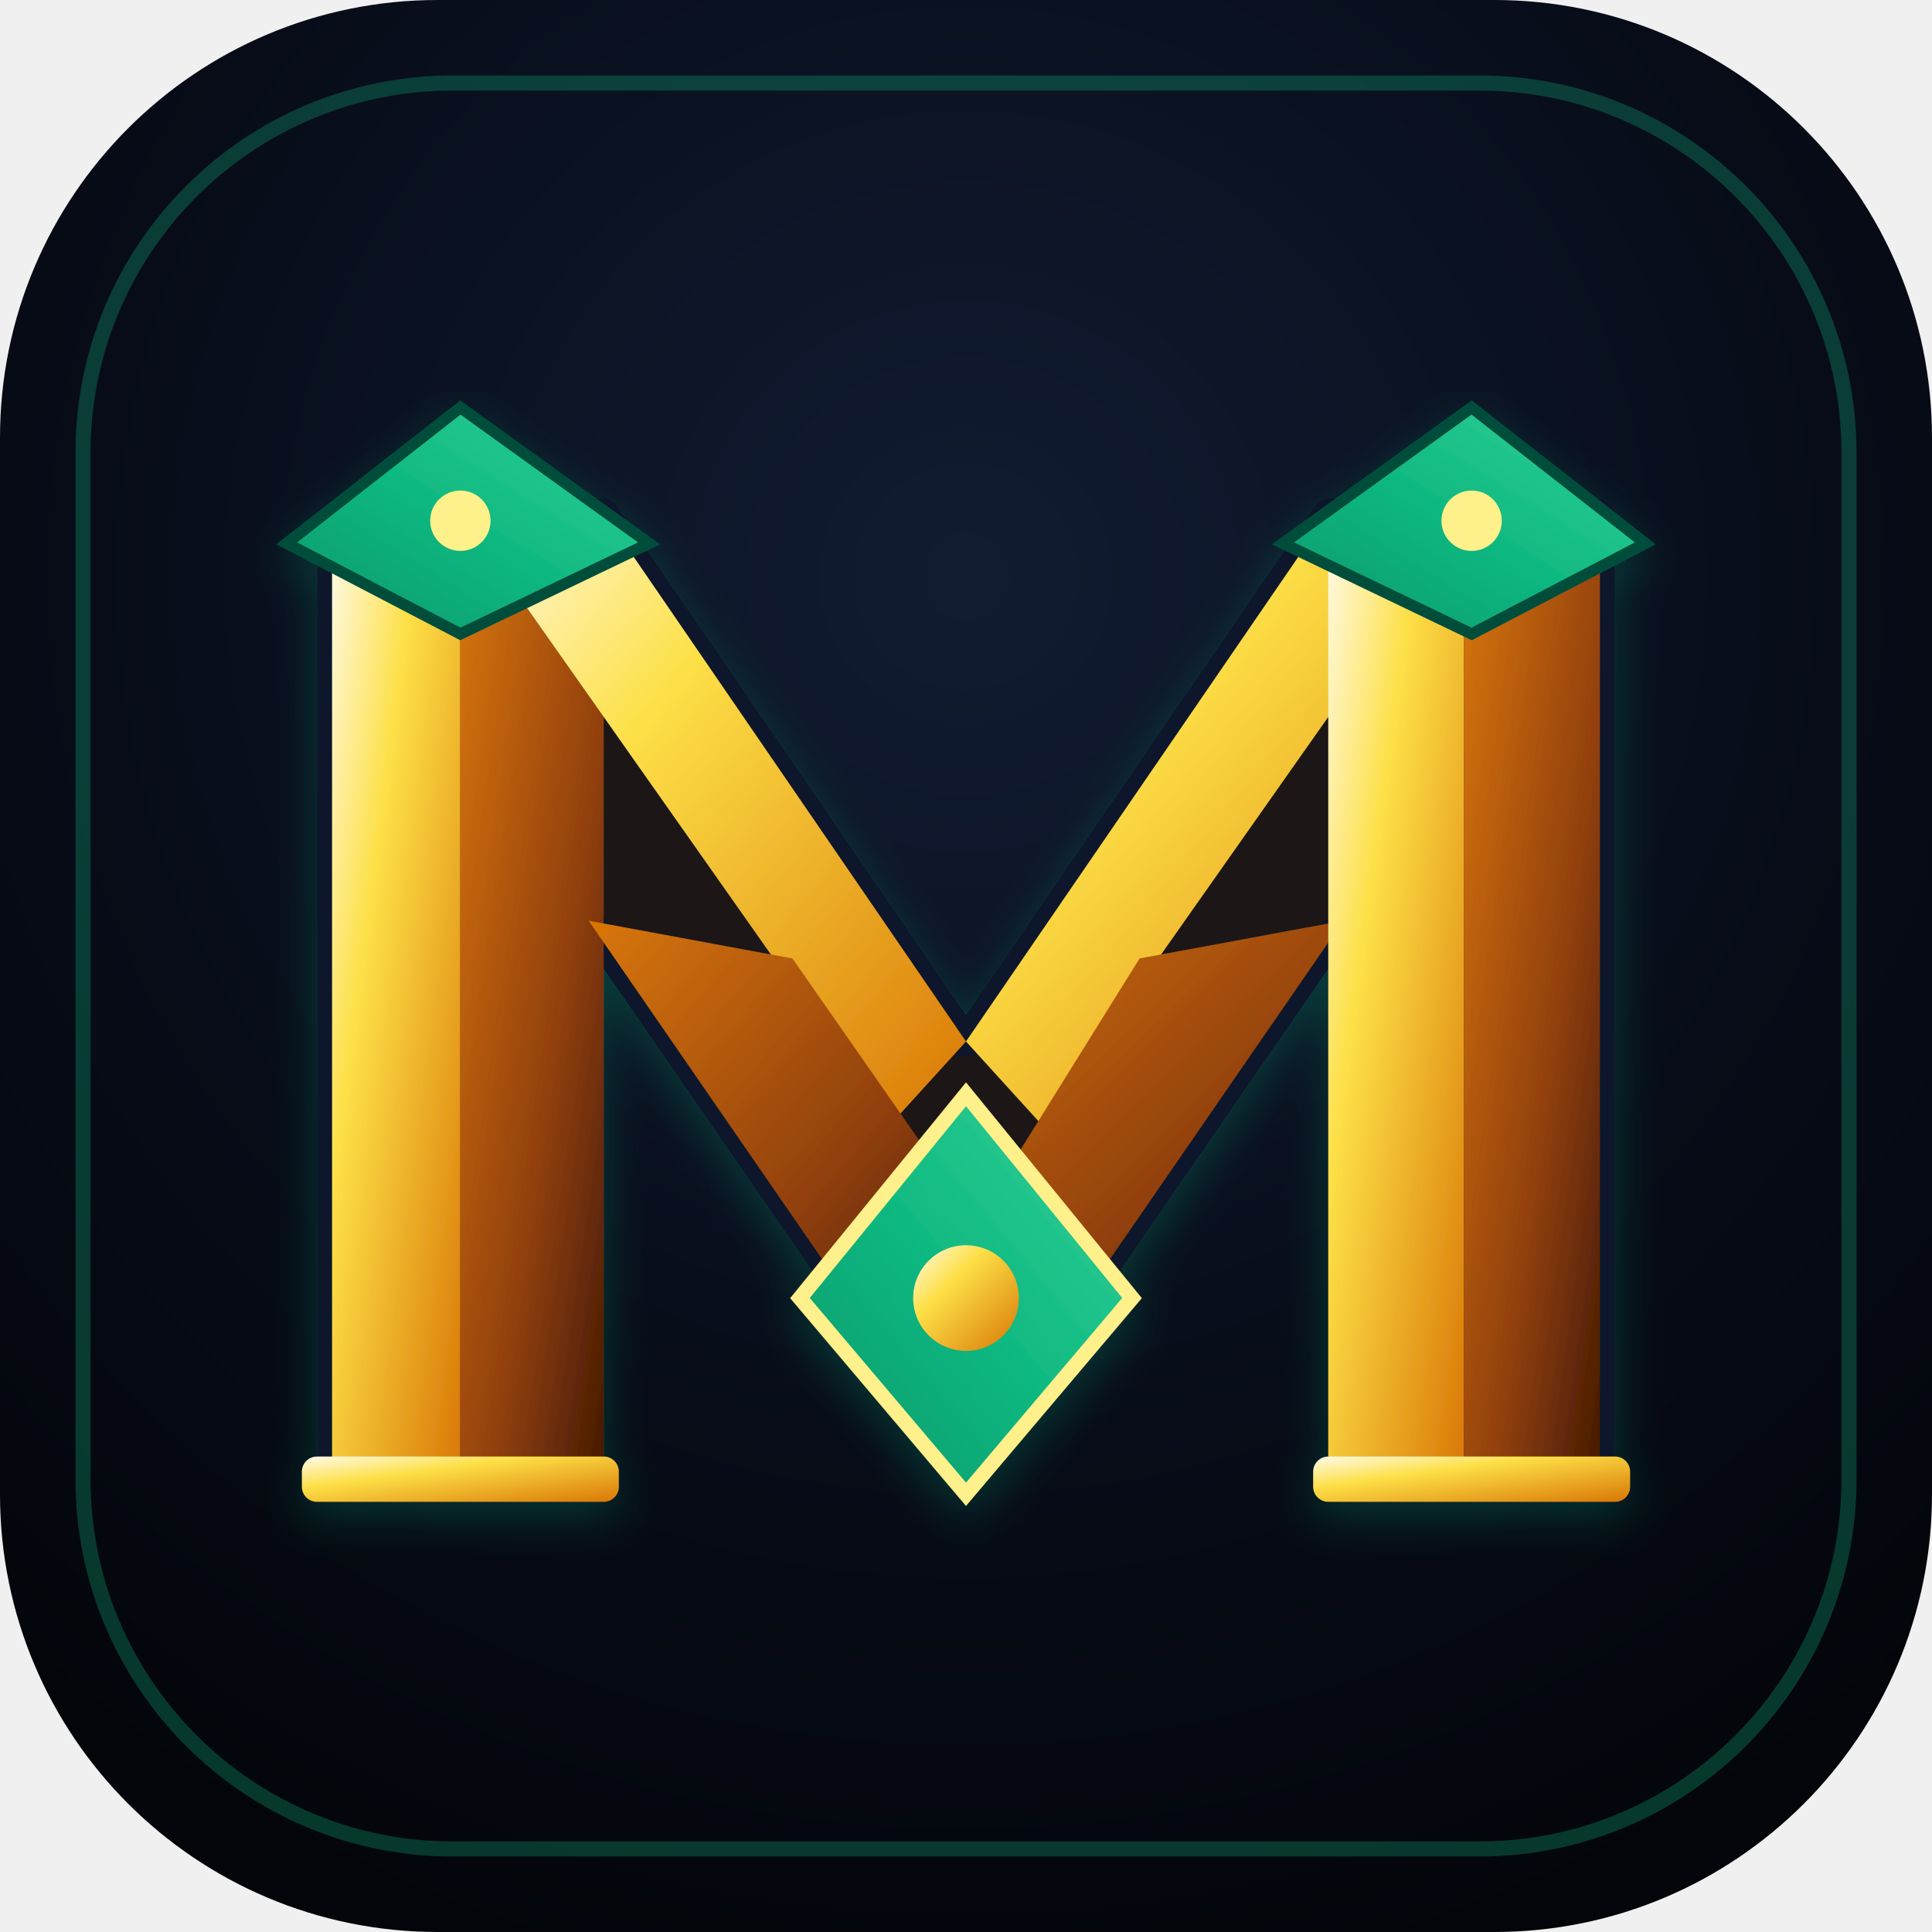
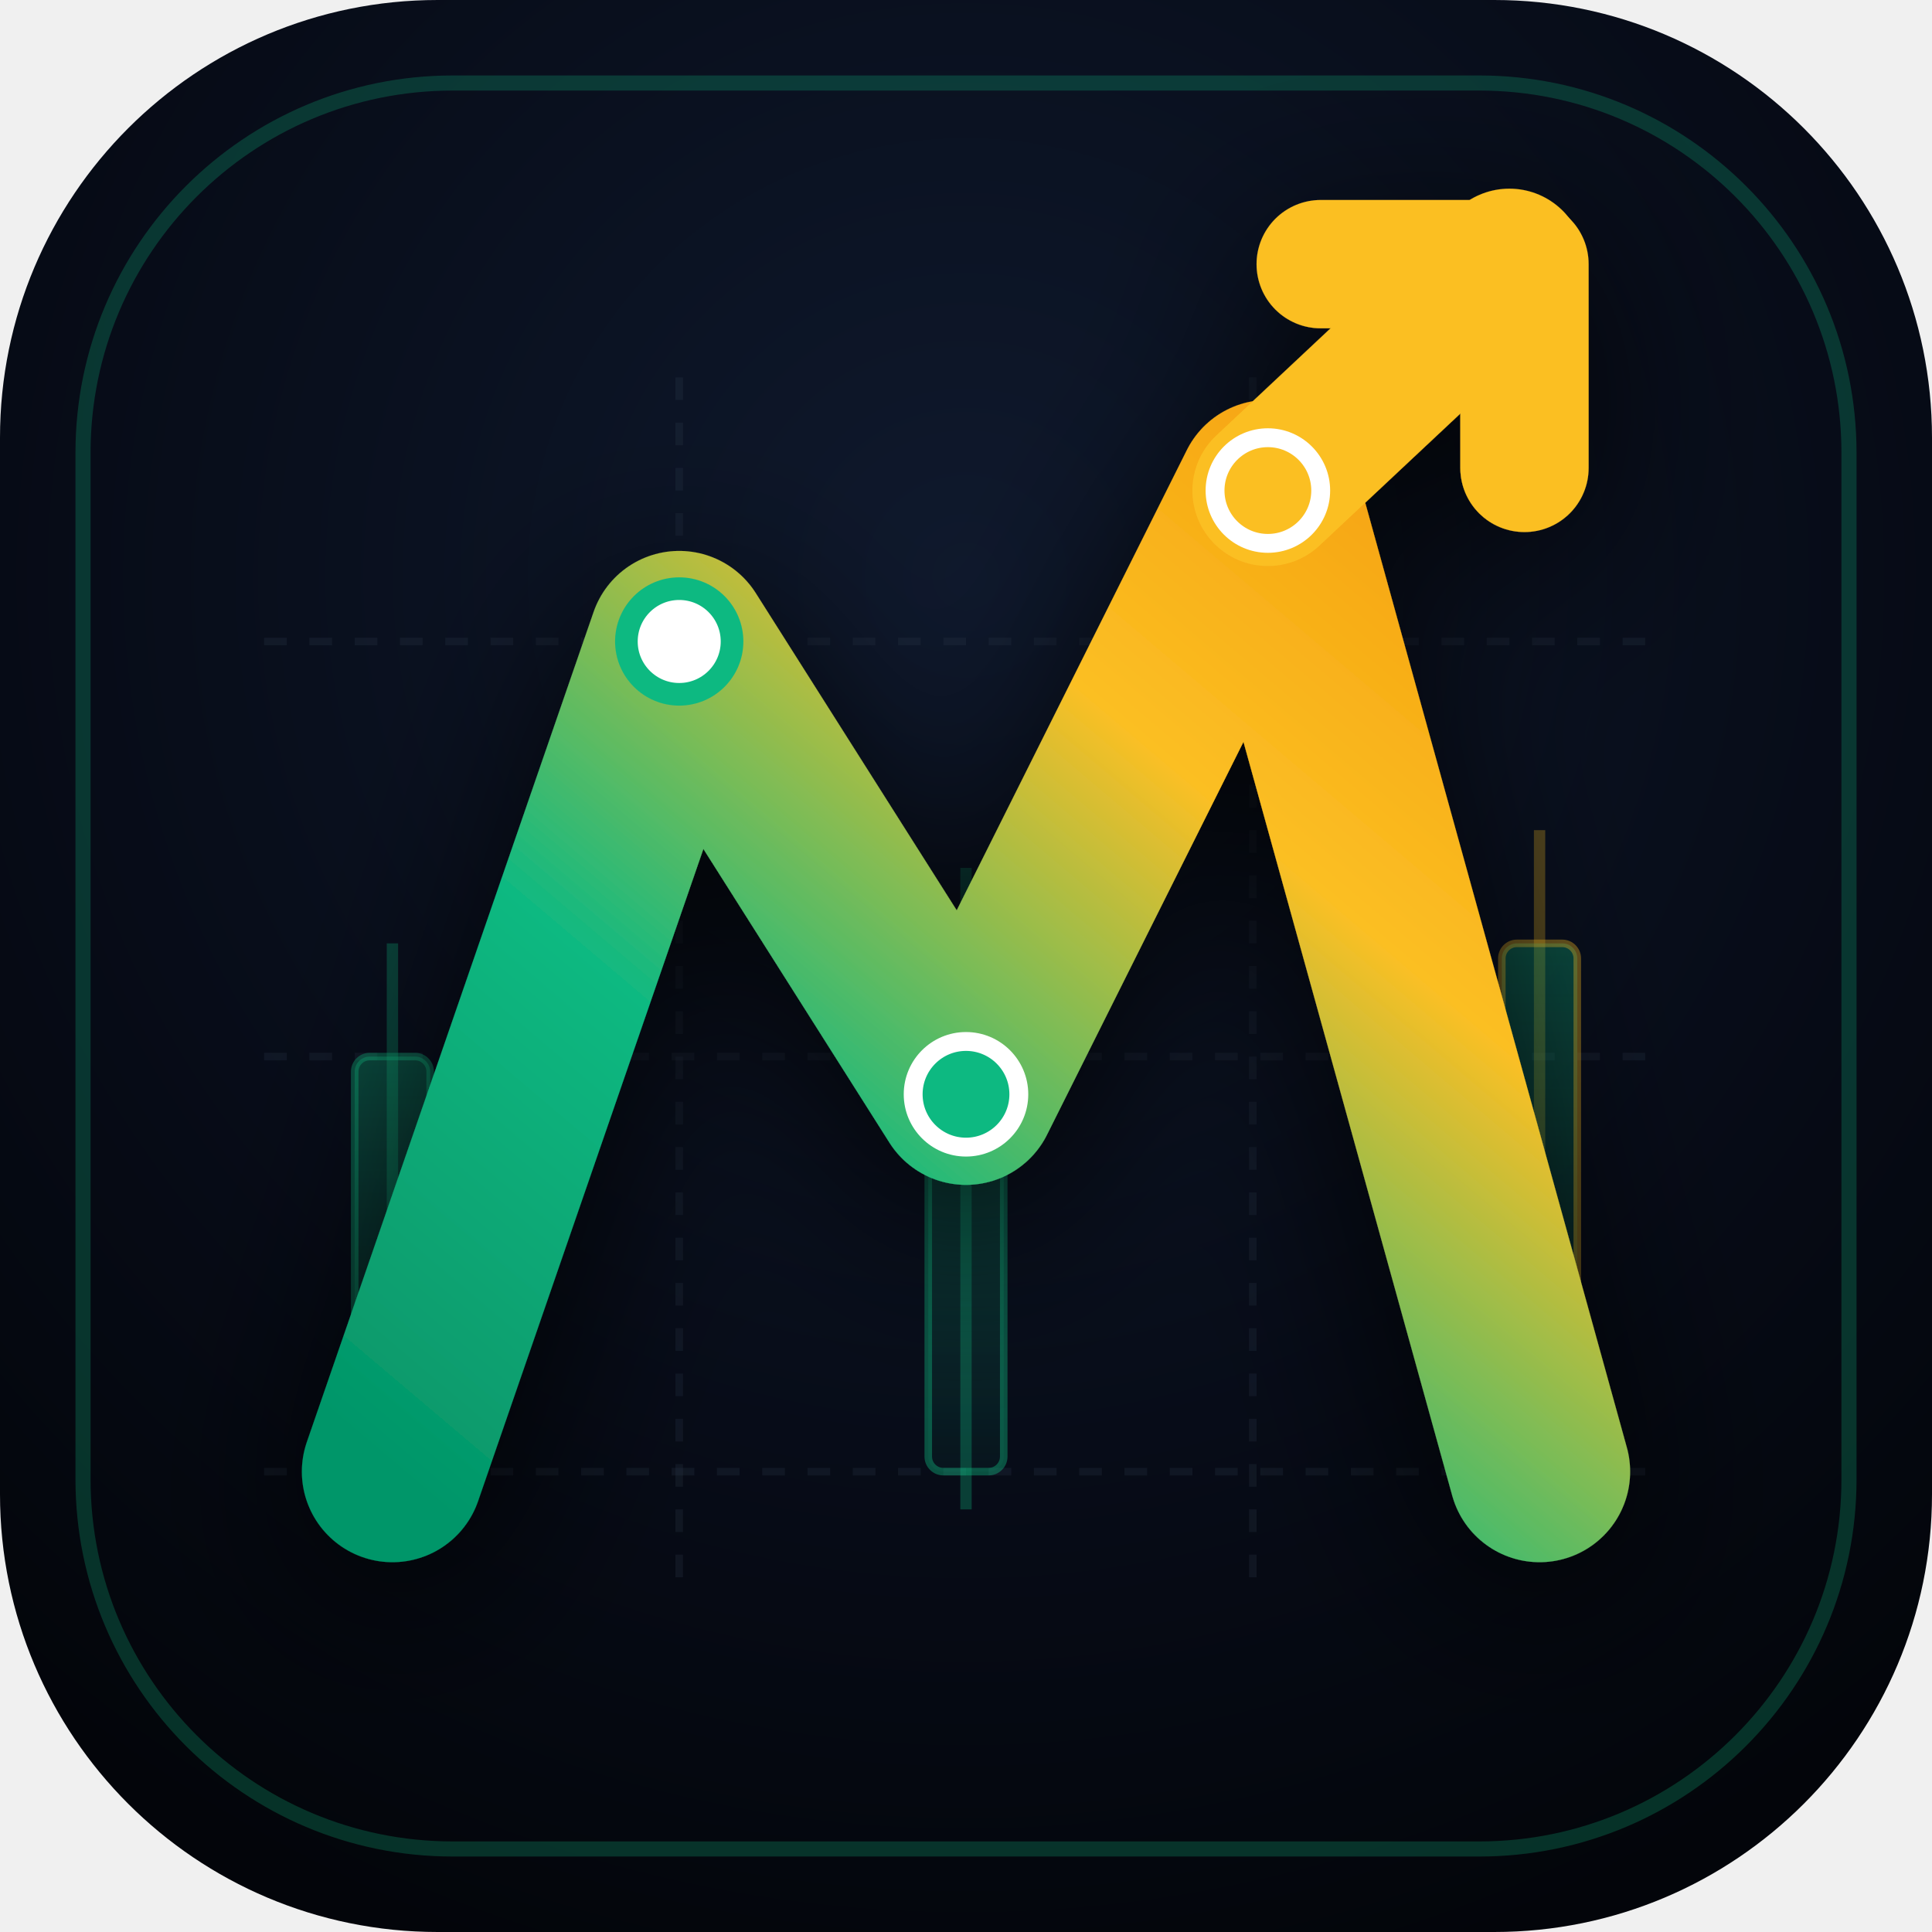
<svg xmlns="http://www.w3.org/2000/svg" viewBox="0 0 512 512" width="512" height="512">
  <defs>
    <radialGradient id="bg" cx="50%" cy="30%" r="75%">
-       <stop offset="0%" stop-color="#111c33" />
+       <stop offset="0%" stop-color="#0f192d" />
      <stop offset="60%" stop-color="#070c18" />
      <stop offset="100%" stop-color="#03050a" />
    </radialGradient>
-     <linearGradient id="gold-light" x1="0%" y1="0%" x2="100%" y2="100%">
-       <stop offset="0%" stop-color="#fffbeb" />
-       <stop offset="35%" stop-color="#fde047" />
-       <stop offset="100%" stop-color="#d97706" />
+     <linearGradient id="chart-line" x1="0%" y1="100%" x2="100%" y2="0%">
+       <stop offset="0%" stop-color="#059669" />
+       <stop offset="35%" stop-color="#10b981" />
+       <stop offset="70%" stop-color="#fbbf24" />
+       <stop offset="100%" stop-color="#f59e0b" />
    </linearGradient>
-     <linearGradient id="gold-dark" x1="0%" y1="0%" x2="100%" y2="100%">
-       <stop offset="0%" stop-color="#d97706" />
-       <stop offset="60%" stop-color="#92400e" />
-       <stop offset="100%" stop-color="#451a03" />
+     <linearGradient id="candle-bar" x1="0%" y1="0%" x2="0%" y2="100%">
+       <stop offset="0%" stop-color="#10b981" stop-opacity="0.35" />
+       <stop offset="100%" stop-color="#10b981" stop-opacity="0.05" />
    </linearGradient>
-     <linearGradient id="emerald-glow" x1="0%" y1="100%" x2="100%" y2="0%">
-       <stop offset="0%" stop-color="#059669" />
-       <stop offset="50%" stop-color="#10b981" />
-       <stop offset="100%" stop-color="#34d399" />
-     </linearGradient>
-     <filter id="m-shadow" x="-20%" y="-20%" width="140%" height="140%">
-       <feDropShadow dx="0" dy="16" stdDeviation="18" flood-color="#000000" flood-opacity="0.85" />
-       <feDropShadow dx="0" dy="4" stdDeviation="6" flood-color="#10b981" flood-opacity="0.25" />
+     <filter id="glow" x="-20%" y="-20%" width="140%" height="140%">
+       <feDropShadow dx="0" dy="6" stdDeviation="12" flood-color="#10b981" flood-opacity="0.45" />
+       <feDropShadow dx="0" dy="12" stdDeviation="24" flood-color="#000000" flood-opacity="0.8" />
    </filter>
  </defs>
  <rect width="512" height="512" rx="116" fill="url(#bg)" />
-   <rect x="22" y="22" width="468" height="468" rx="98" fill="none" stroke="#10b981" stroke-width="4" stroke-opacity="0.28" />
-   <g filter="url(#m-shadow)">
-     <path d="M 88 392 L 88 136 L 160 136 L 256 276 L 352 136 L 424 136 L 424 392 L 356 392 L 356 244 L 276 360 L 236 360 L 156 244 L 156 392 Z" fill="#1c1917" stroke="#0f172a" stroke-width="8" stroke-linejoin="round" />
-     <path d="M 88 392 L 88 136 L 122 136 L 122 392 Z" fill="url(#gold-light)" />
-     <path d="M 122 136 L 160 136 L 160 392 L 122 392 Z" fill="url(#gold-dark)" />
-     <path d="M 122 136 L 160 136 L 256 276 L 236 298 Z" fill="url(#gold-light)" />
-     <path d="M 156 244 L 236 360 L 256 320 L 210 254 Z" fill="url(#gold-dark)" />
-     <path d="M 256 276 L 352 136 L 390 136 L 276 298 Z" fill="url(#gold-light)" />
-     <path d="M 236 360 L 276 360 L 356 244 L 302 254 Z" fill="url(#gold-dark)" />
-     <path d="M 352 136 L 388 136 L 388 392 L 352 392 Z" fill="url(#gold-light)" />
-     <path d="M 388 136 L 424 136 L 424 392 L 388 392 Z" fill="url(#gold-dark)" />
-     <polygon points="76,144 122,108 172,144 122,168" fill="url(#emerald-glow)" stroke="#064e3b" stroke-width="3" />
-     <circle cx="122" cy="138" r="8" fill="#fef08a" />
-     <polygon points="340,144 390,108 436,144 390,168" fill="url(#emerald-glow)" stroke="#064e3b" stroke-width="3" />
-     <circle cx="390" cy="138" r="8" fill="#fef08a" />
-     <polygon points="256,290 300,344 256,396 212,344" fill="url(#emerald-glow)" stroke="#fef08a" stroke-width="4" />
-     <circle cx="256" cy="344" r="14" fill="url(#gold-light)" />
-     <rect x="80" y="386" width="84" height="12" rx="4" fill="url(#gold-light)" />
-     <rect x="348" y="386" width="84" height="12" rx="4" fill="url(#gold-light)" />
+   <rect x="22" y="22" width="468" height="468" rx="98" fill="none" stroke="#10b981" stroke-width="4" stroke-opacity="0.25" />
+   <g stroke="#334155" stroke-width="2" stroke-opacity="0.22" stroke-dasharray="6 6">
+     <line x1="70" y1="170" x2="442" y2="170" />
+     <line x1="70" y1="280" x2="442" y2="280" />
+     <line x1="70" y1="390" x2="442" y2="390" />
+     <line x1="180" y1="100" x2="180" y2="420" />
+     <line x1="332" y1="100" x2="332" y2="420" />
+   </g>
+   <line x1="104" y1="250" x2="104" y2="400" stroke="#10b981" stroke-width="3" stroke-opacity="0.3" />
+   <rect x="94" y="280" width="20" height="110" rx="4" fill="url(#candle-bar)" stroke="#10b981" stroke-width="2" stroke-opacity="0.4" />
+   <line x1="256" y1="230" x2="256" y2="400" stroke="#10b981" stroke-width="3" stroke-opacity="0.3" />
+   <rect x="246" y="270" width="20" height="120" rx="4" fill="url(#candle-bar)" stroke="#10b981" stroke-width="2" stroke-opacity="0.4" />
+   <line x1="408" y1="220" x2="408" y2="400" stroke="#fbbf24" stroke-width="3" stroke-opacity="0.3" />
+   <rect x="398" y="250" width="20" height="140" rx="4" fill="url(#candle-bar)" stroke="#fbbf24" stroke-width="2" stroke-opacity="0.4" />
+   <g filter="url(#glow)">
+     <path d="M 104 390 L 180 170 L 256 290 L 336 130 L 408 390" fill="none" stroke="url(#chart-line)" stroke-width="48" stroke-linecap="round" stroke-linejoin="round" />
+     <path d="M 336 130 L 400 70" fill="none" stroke="#fbbf24" stroke-width="40" stroke-linecap="round" />
+     <path d="M 350 70 H 404 V 124" fill="none" stroke="#fbbf24" stroke-width="34" stroke-linecap="round" stroke-linejoin="round" />
+     <circle cx="180" cy="170" r="14" fill="#ffffff" stroke="#10b981" stroke-width="6" />
+     <circle cx="256" cy="290" r="14" fill="#10b981" stroke="#ffffff" stroke-width="5" />
+     <circle cx="336" cy="130" r="14" fill="#fbbf24" stroke="#ffffff" stroke-width="5" />
  </g>
</svg>
